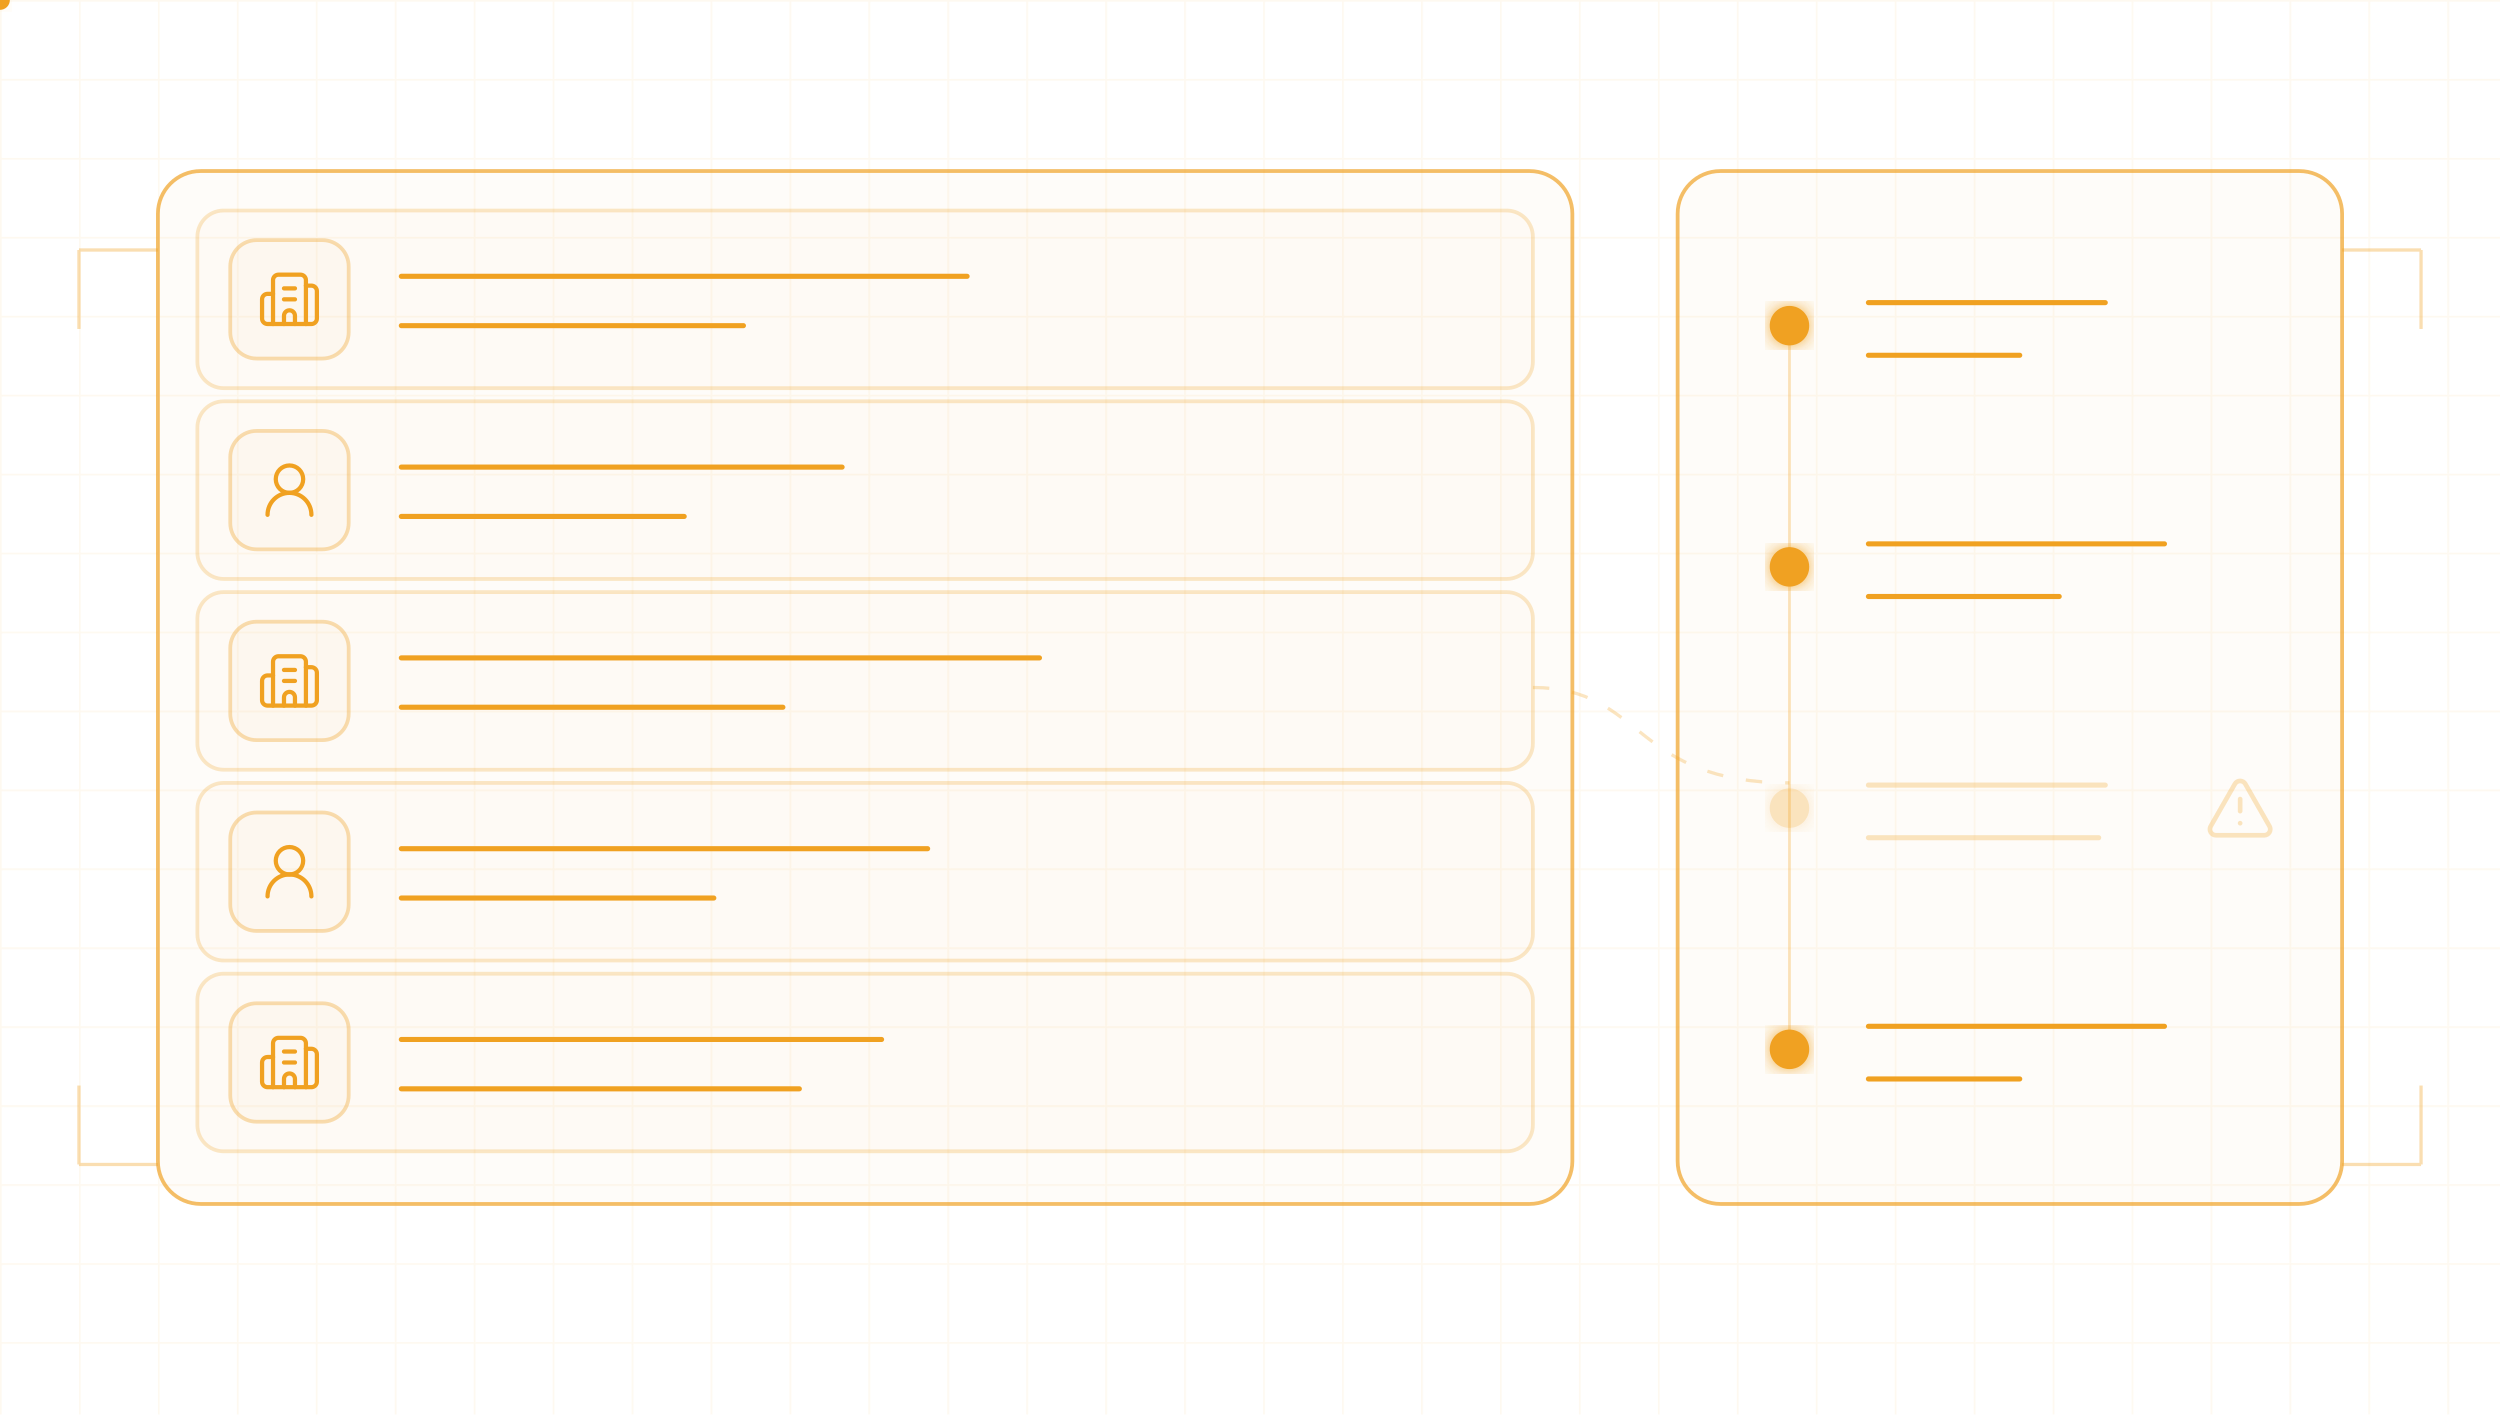
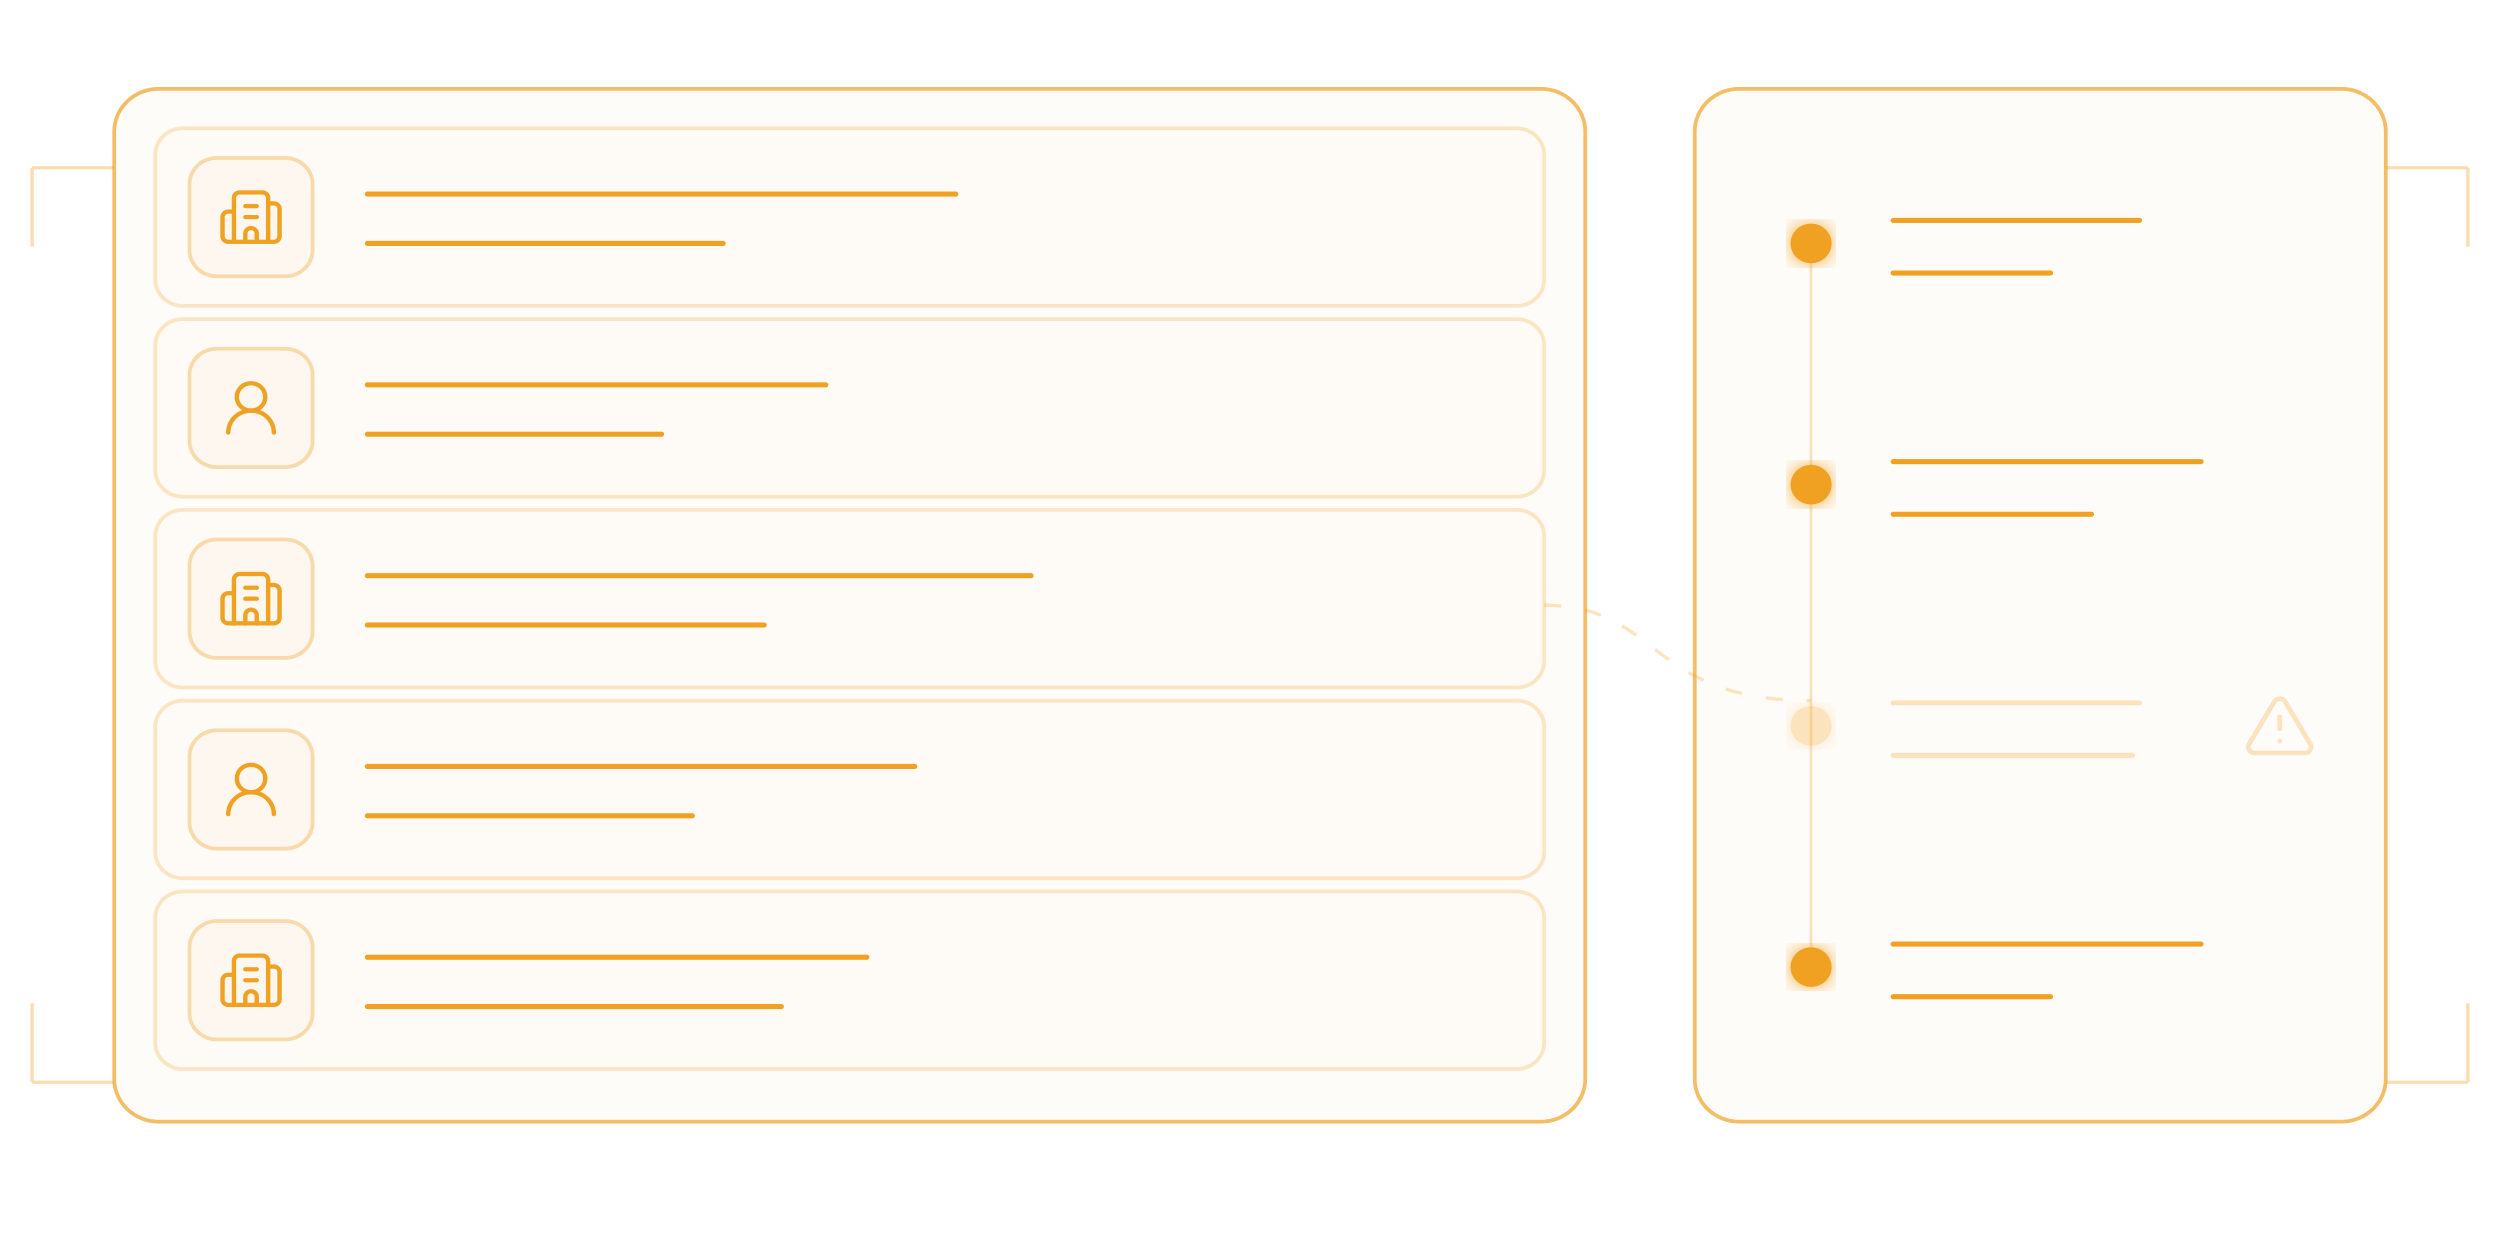
- <svg xmlns="http://www.w3.org/2000/svg" width="760" height="430" viewBox="0 0 760 430" role="img" aria-labelledby="title description">
+ <svg xmlns="http://www.w3.org/2000/svg" width="760" height="380" viewBox="0 0 760 380" role="img" aria-labelledby="title description">
  <style>
  :host{display:block;color:#f0a121}
-   svg{display:block;width:100%;height:auto;aspect-ratio:16/9;background:transparent;overflow:hidden}
-   .sk-grid{fill:none;stroke:#f0a121;stroke-width:1;stroke-opacity:.07}
+   svg{display:block;width:100%;height:auto;aspect-ratio:2/1;background:transparent;overflow:hidden}
  .sk-line,.sk-icon,.sk-flow,.sk-hair,.sk-ghost{fill:none;stroke:#f0a121;stroke-linecap:round;stroke-linejoin:round;vector-effect:non-scaling-stroke}
  .sk-line,.sk-icon{stroke-width:1.55}
  .sk-hair{stroke-width:.85;stroke-opacity:.3}
  .sk-ghost{stroke-width:1;stroke-opacity:.28;stroke-dasharray:5 7}
  .sk-flow{stroke-width:1.1;stroke-opacity:.42;stroke-dasharray:7 8;animation:flow 2.2s linear infinite}
+   .sk-arrow{fill:none;stroke:#f0a121;stroke-width:1.15;stroke-opacity:.7;marker-end:url(#sk-arrow);vector-effect:non-scaling-stroke}
  .sk-plane,.sk-row-bg,.sk-icon-box{fill:rgba(240,161,33,.024);stroke:#f0a121;stroke-width:1.15;stroke-opacity:.68;vector-effect:non-scaling-stroke}
  .sk-row-bg{fill:rgba(240,161,33,.018);stroke-opacity:.24}
  .sk-icon-box{stroke-opacity:.34}
  .sk-hot{fill:#f0a121;filter:url(#soft-glow)}
  .sk-label{fill:#f0a121;font:500 16px 'DM Mono',ui-monospace,monospace;letter-spacing:.08em}
  .sk-small-label{fill:#f0a121;fill-opacity:.58;font:500 10px 'DM Mono',ui-monospace,monospace;letter-spacing:.13em}
+   .sk-node-label{fill:#f0a121;fill-opacity:.74;font:500 11px 'DM Mono',ui-monospace,monospace;text-anchor:middle;letter-spacing:.04em}
+   .sk-flow-label{fill:#f0a121;fill-opacity:.9;font:500 17px 'DM Mono',ui-monospace,monospace;text-anchor:middle;letter-spacing:.01em}
+   .sk-flow-caption{fill:#f0a121;fill-opacity:.62;font:500 13px 'DM Mono',ui-monospace,monospace;text-anchor:middle;letter-spacing:.07em}
  .is-muted{opacity:.45}
  .sk-corner{fill:none;stroke:#f0a121;stroke-width:1;stroke-opacity:.35}
  .sk-node-ring,.sk-timeline-dot{fill:rgba(240,161,33,.018);stroke:#f0a121;stroke-width:1.4;vector-effect:non-scaling-stroke}
  .sk-timeline-dot{fill:#f0a121;stroke-width:0;filter:url(#soft-glow)}
  @keyframes flow{to{stroke-dashoffset:-30}}
  @media(prefers-reduced-motion:reduce){*{animation:none!important}}
</style>
-   <defs>
-     <pattern id="monitor-grid" width="24" height="24" patternUnits="userSpaceOnUse">
-       <path d="M24 0H0V24" class="sk-grid" />
-     </pattern>
-     <filter id="soft-glow">
-       <feGaussianBlur stdDeviation="3" result="blur" />
-       <feMerge>
-         <feMergeNode in="blur" />
-         <feMergeNode in="SourceGraphic" />
-       </feMerge>
-     </filter>
-   </defs>
-   <rect width="760" height="430" fill="url(#monitor-grid)" />
-   <g class="sk-entity-list">
-     <rect class="sk-plane" x="48" y="52" width="430" height="314" rx="13" />
-     <g class="sk-row" transform="translate(60 64)">
-       <rect class="sk-row-bg" width="406" height="54" rx="8" />
-       <rect class="sk-icon-box" x="10" y="9" width="36" height="36" rx="8" />
-       <g class="sk-icon" transform="translate(18 17) scale(0.8333333)">
-         <path d="M10 12h4M10 8h4M14 21v-3a2 2 0 0 0-4 0v3" />
-         <path d="M6 10H4a2 2 0 0 0-2 2v7a2 2 0 0 0 2 2h16a2 2 0 0 0 2-2V9a2 2 0 0 0-2-2h-2" />
-         <path d="M6 21V5a2 2 0 0 1 2-2h8a2 2 0 0 1 2 2v16" />
+   <g transform="translate(-15.2 -25) scale(1.04 1)">
+     <defs>
+       <filter id="soft-glow">
+         <feGaussianBlur stdDeviation="3" result="blur" />
+         <feMerge>
+           <feMergeNode in="blur" />
+           <feMergeNode in="SourceGraphic" />
+         </feMerge>
+       </filter>
+       <marker id="sk-arrow" markerWidth="8" markerHeight="8" refX="7" refY="4" orient="auto">
+         <path d="M0 0 8 4 0 8z" fill="#f0a121" fill-opacity=".72" />
+       </marker>
+     </defs>
+     <g class="sk-entity-list">
+       <rect class="sk-plane" x="48" y="52" width="430" height="314" rx="13" />
+       <g class="sk-row" transform="translate(60 64)">
+         <rect class="sk-row-bg" width="406" height="54" rx="8" />
+         <rect class="sk-icon-box" x="10" y="9" width="36" height="36" rx="8" />
+         <g class="sk-icon" transform="translate(18 17) scale(0.8333333)">
+           <path d="M10 12h4M10 8h4M14 21v-3a2 2 0 0 0-4 0v3" />
+           <path d="M6 10H4a2 2 0 0 0-2 2v7a2 2 0 0 0 2 2h16a2 2 0 0 0 2-2V9a2 2 0 0 0-2-2h-2" />
+           <path d="M6 21V5a2 2 0 0 1 2-2h8a2 2 0 0 1 2 2v16" />
+         </g>
+         <path class="sk-line" d="M62 20h172M62 35h104" />
      </g>
-       <path class="sk-line" d="M62 20h172M62 35h104" />
-     </g>
-     <g class="sk-row" transform="translate(60 122)">
-       <rect class="sk-row-bg" width="406" height="54" rx="8" />
-       <rect class="sk-icon-box" x="10" y="9" width="36" height="36" rx="8" />
-       <g class="sk-icon" transform="translate(18 17) scale(0.8333333)">
-         <circle cx="12" cy="8" r="5" />
-         <path d="M20 21a8 8 0 0 0-16 0" />
+       <g class="sk-row" transform="translate(60 122)">
+         <rect class="sk-row-bg" width="406" height="54" rx="8" />
+         <rect class="sk-icon-box" x="10" y="9" width="36" height="36" rx="8" />
+         <g class="sk-icon" transform="translate(18 17) scale(0.8333333)">
+           <circle cx="12" cy="8" r="5" />
+           <path d="M20 21a8 8 0 0 0-16 0" />
+         </g>
+         <path class="sk-line" d="M62 20h134M62 35h86" />
      </g>
-       <path class="sk-line" d="M62 20h134M62 35h86" />
-     </g>
-     <g class="sk-row is-active" transform="translate(60 180)">
-       <rect class="sk-row-bg" width="406" height="54" rx="8" />
-       <rect class="sk-icon-box" x="10" y="9" width="36" height="36" rx="8" />
-       <g class="sk-icon" transform="translate(18 17) scale(0.8333333)">
-         <path d="M10 12h4M10 8h4M14 21v-3a2 2 0 0 0-4 0v3" />
-         <path d="M6 10H4a2 2 0 0 0-2 2v7a2 2 0 0 0 2 2h16a2 2 0 0 0 2-2V9a2 2 0 0 0-2-2h-2" />
-         <path d="M6 21V5a2 2 0 0 1 2-2h8a2 2 0 0 1 2 2v16" />
+       <g class="sk-row is-active" transform="translate(60 180)">
+         <rect class="sk-row-bg" width="406" height="54" rx="8" />
+         <rect class="sk-icon-box" x="10" y="9" width="36" height="36" rx="8" />
+         <g class="sk-icon" transform="translate(18 17) scale(0.8333333)">
+           <path d="M10 12h4M10 8h4M14 21v-3a2 2 0 0 0-4 0v3" />
+           <path d="M6 10H4a2 2 0 0 0-2 2v7a2 2 0 0 0 2 2h16a2 2 0 0 0 2-2V9a2 2 0 0 0-2-2h-2" />
+           <path d="M6 21V5a2 2 0 0 1 2-2h8a2 2 0 0 1 2 2v16" />
+         </g>
+         <path class="sk-line" d="M62 20h194M62 35h116" />
      </g>
-       <path class="sk-line" d="M62 20h194M62 35h116" />
-     </g>
-     <g class="sk-row" transform="translate(60 238)">
-       <rect class="sk-row-bg" width="406" height="54" rx="8" />
-       <rect class="sk-icon-box" x="10" y="9" width="36" height="36" rx="8" />
-       <g class="sk-icon" transform="translate(18 17) scale(0.8333333)">
-         <circle cx="12" cy="8" r="5" />
-         <path d="M20 21a8 8 0 0 0-16 0" />
+       <g class="sk-row" transform="translate(60 238)">
+         <rect class="sk-row-bg" width="406" height="54" rx="8" />
+         <rect class="sk-icon-box" x="10" y="9" width="36" height="36" rx="8" />
+         <g class="sk-icon" transform="translate(18 17) scale(0.8333333)">
+           <circle cx="12" cy="8" r="5" />
+           <path d="M20 21a8 8 0 0 0-16 0" />
+         </g>
+         <path class="sk-line" d="M62 20h160M62 35h95" />
      </g>
-       <path class="sk-line" d="M62 20h160M62 35h95" />
-     </g>
-     <g class="sk-row" transform="translate(60 296)">
-       <rect class="sk-row-bg" width="406" height="54" rx="8" />
-       <rect class="sk-icon-box" x="10" y="9" width="36" height="36" rx="8" />
-       <g class="sk-icon" transform="translate(18 17) scale(0.8333333)">
-         <path d="M10 12h4M10 8h4M14 21v-3a2 2 0 0 0-4 0v3" />
-         <path d="M6 10H4a2 2 0 0 0-2 2v7a2 2 0 0 0 2 2h16a2 2 0 0 0 2-2V9a2 2 0 0 0-2-2h-2" />
-         <path d="M6 21V5a2 2 0 0 1 2-2h8a2 2 0 0 1 2 2v16" />
-       </g>
-       <path class="sk-line" d="M62 20h146M62 35h121" />
-     </g>
-   </g>
-   <g class="sk-timeline" transform="translate(510 52)">
-     <rect class="sk-plane" x="0" y="0" width="202" height="314" rx="13" />
-     <path class="sk-hair" d="M34 47V267" />
-     <g class="sk-timeline-event" transform="translate(0 47)">
-       <circle class="sk-timeline-dot" cx="34" r="6" />
-       <path class="sk-line" d="M58-7h72M58 9h46" />
-     </g>
-     <g class="sk-timeline-event" transform="translate(0 120.3333)">
-       <circle class="sk-timeline-dot" cx="34" r="6" />
-       <path class="sk-line" d="M58-7h90M58 9h58" />
-     </g>
-     <g class="sk-timeline-event is-active" transform="translate(0 193.6667)">
-       <circle class="sk-timeline-dot" cx="34" r="6" />
-       <path class="sk-line" d="M58-7h72M58 9h70" />
-       <g class="sk-icon sk-timeline-alert" transform="translate(160 -11) scale(0.9166667)">
-         <path d="m21.73 18-8-14a2 2 0 0 0-3.48 0l-8 14A2 2 0 0 0 4 21h16a2 2 0 0 0 1.73-3" />
-         <path d="M12 9v4M12 17h.01" />
+       <g class="sk-row" transform="translate(60 296)">
+         <rect class="sk-row-bg" width="406" height="54" rx="8" />
+         <rect class="sk-icon-box" x="10" y="9" width="36" height="36" rx="8" />
+         <g class="sk-icon" transform="translate(18 17) scale(0.8333333)">
+           <path d="M10 12h4M10 8h4M14 21v-3a2 2 0 0 0-4 0v3" />
+           <path d="M6 10H4a2 2 0 0 0-2 2v7a2 2 0 0 0 2 2h16a2 2 0 0 0 2-2V9a2 2 0 0 0-2-2h-2" />
+           <path d="M6 21V5a2 2 0 0 1 2-2h8a2 2 0 0 1 2 2v16" />
+         </g>
+         <path class="sk-line" d="M62 20h146M62 35h121" />
      </g>
    </g>
-     <g class="sk-timeline-event" transform="translate(0 267)">
-       <circle class="sk-timeline-dot" cx="34" r="6" />
-       <path class="sk-line" d="M58-7h90M58 9h46" />
+     <g class="sk-timeline" transform="translate(510 52)">
+       <rect class="sk-plane" x="0" y="0" width="202" height="314" rx="13" />
+       <path class="sk-hair" d="M34 47V267" />
+       <g class="sk-timeline-event" transform="translate(0 47)">
+         <circle class="sk-timeline-dot" cx="34" r="6" />
+         <path class="sk-line" d="M58-7h72M58 9h46" />
+       </g>
+       <g class="sk-timeline-event" transform="translate(0 120.3333)">
+         <circle class="sk-timeline-dot" cx="34" r="6" />
+         <path class="sk-line" d="M58-7h90M58 9h58" />
+       </g>
+       <g class="sk-timeline-event is-active" transform="translate(0 193.6667)">
+         <circle class="sk-timeline-dot" cx="34" r="6" />
+         <path class="sk-line" d="M58-7h72M58 9h70" />
+         <g class="sk-icon sk-timeline-alert" transform="translate(160 -11) scale(0.9166667)">
+           <path d="m21.73 18-8-14a2 2 0 0 0-3.48 0l-8 14A2 2 0 0 0 4 21h16a2 2 0 0 0 1.73-3" />
+           <path d="M12 9v4M12 17h.01" />
+         </g>
+       </g>
+       <g class="sk-timeline-event" transform="translate(0 267)">
+         <circle class="sk-timeline-dot" cx="34" r="6" />
+         <path class="sk-line" d="M58-7h90M58 9h46" />
+       </g>
    </g>
-   </g>
-   <path class="sk-event-connection" d="M466 209C500 209 496 238 544 238" />
-   <circle class="sk-hot sk-event-particle" r="3">
-     <animateMotion dur="5.5s" repeatCount="indefinite" path="M466 209C500 209 496 238 544 238" />
-   </circle>
-   <path class="sk-corner" d="M24 76h24M24 76v24M736 76h-24M736 76v24M24 354h24M24 354v-24M736 354h-24M736 354v-24" />
-   <style>
+     <path class="sk-event-connection" d="M466 209C500 209 496 238 544 238" />
+     <circle class="sk-hot sk-event-particle" r="3">
+       <animateMotion dur="5.5s" repeatCount="indefinite" path="M466 209C500 209 496 238 544 238" />
+     </circle>
+     <path class="sk-corner" d="M24 76h24M24 76v24M736 76h-24M736 76v24M24 354h24M24 354v-24M736 354h-24M736 354v-24" />
+     <style>
      .is-active .sk-row-bg{animation:row-found 5.5s ease-in-out infinite}
      .sk-timeline-event.is-active,.sk-event-connection{opacity:.28;animation:alert-found 5.5s ease-in-out infinite;transform-box:fill-box;transform-origin:center}.sk-event-connection{fill:none;stroke:#f0a121;stroke-width:1;stroke-dasharray:5 7}
      @keyframes row-found{0%,28%,100%{fill:#080806;stroke-opacity:.24}42%,76%{fill:rgba(240,161,33,.075);stroke-opacity:.9}}
      @keyframes alert-found{0%,28%,100%{opacity:.28}40%,78%{opacity:1}}
    </style>
+   </g>
</svg>
